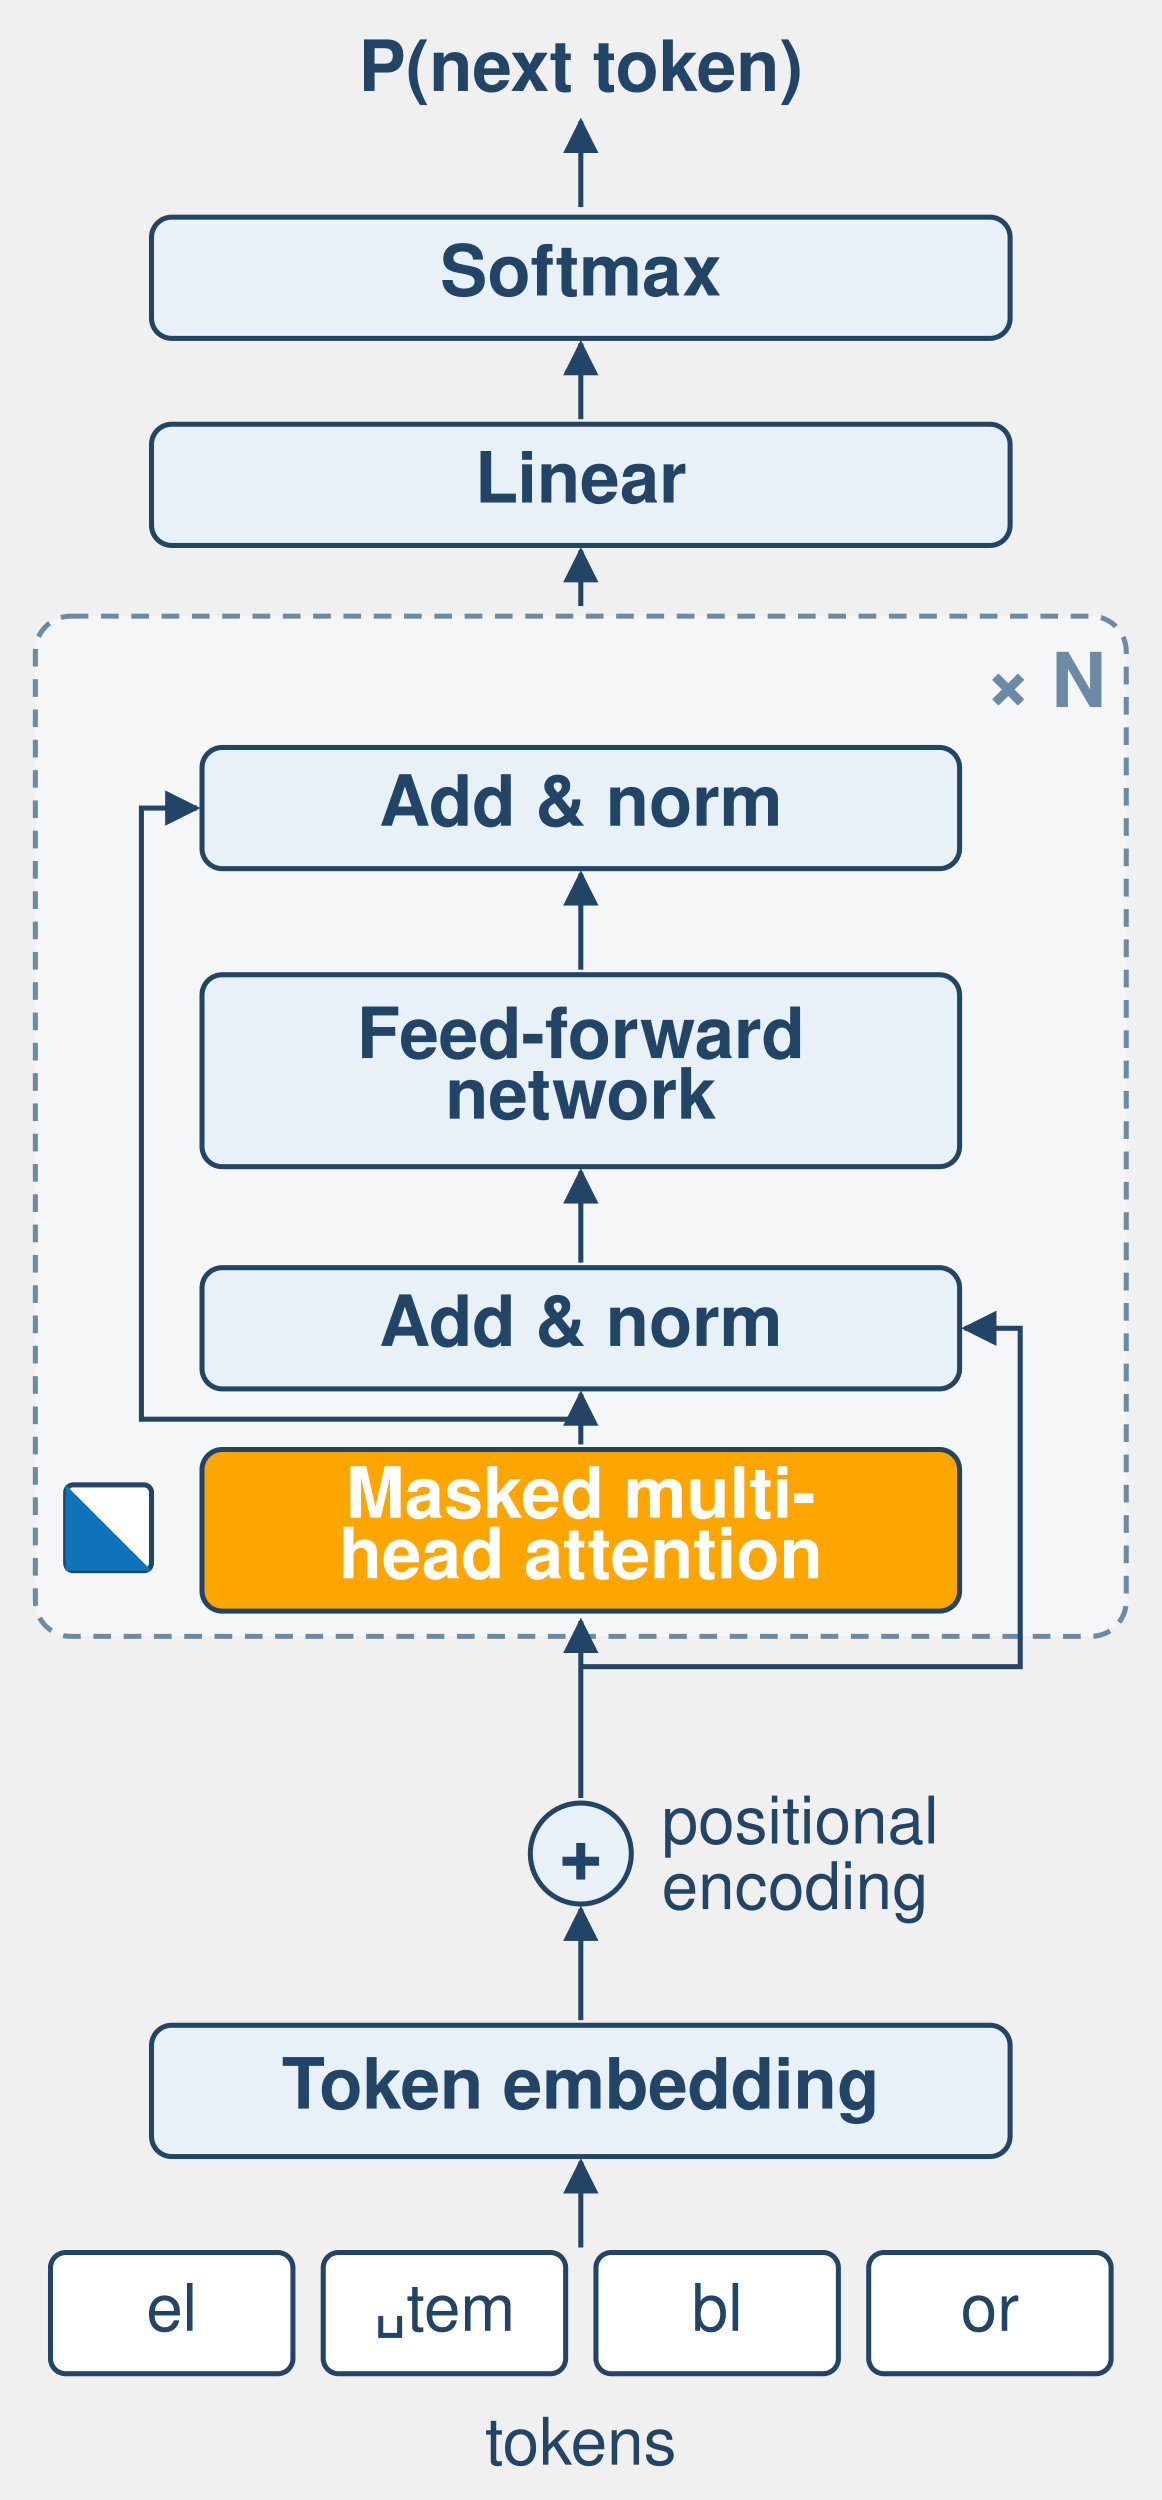
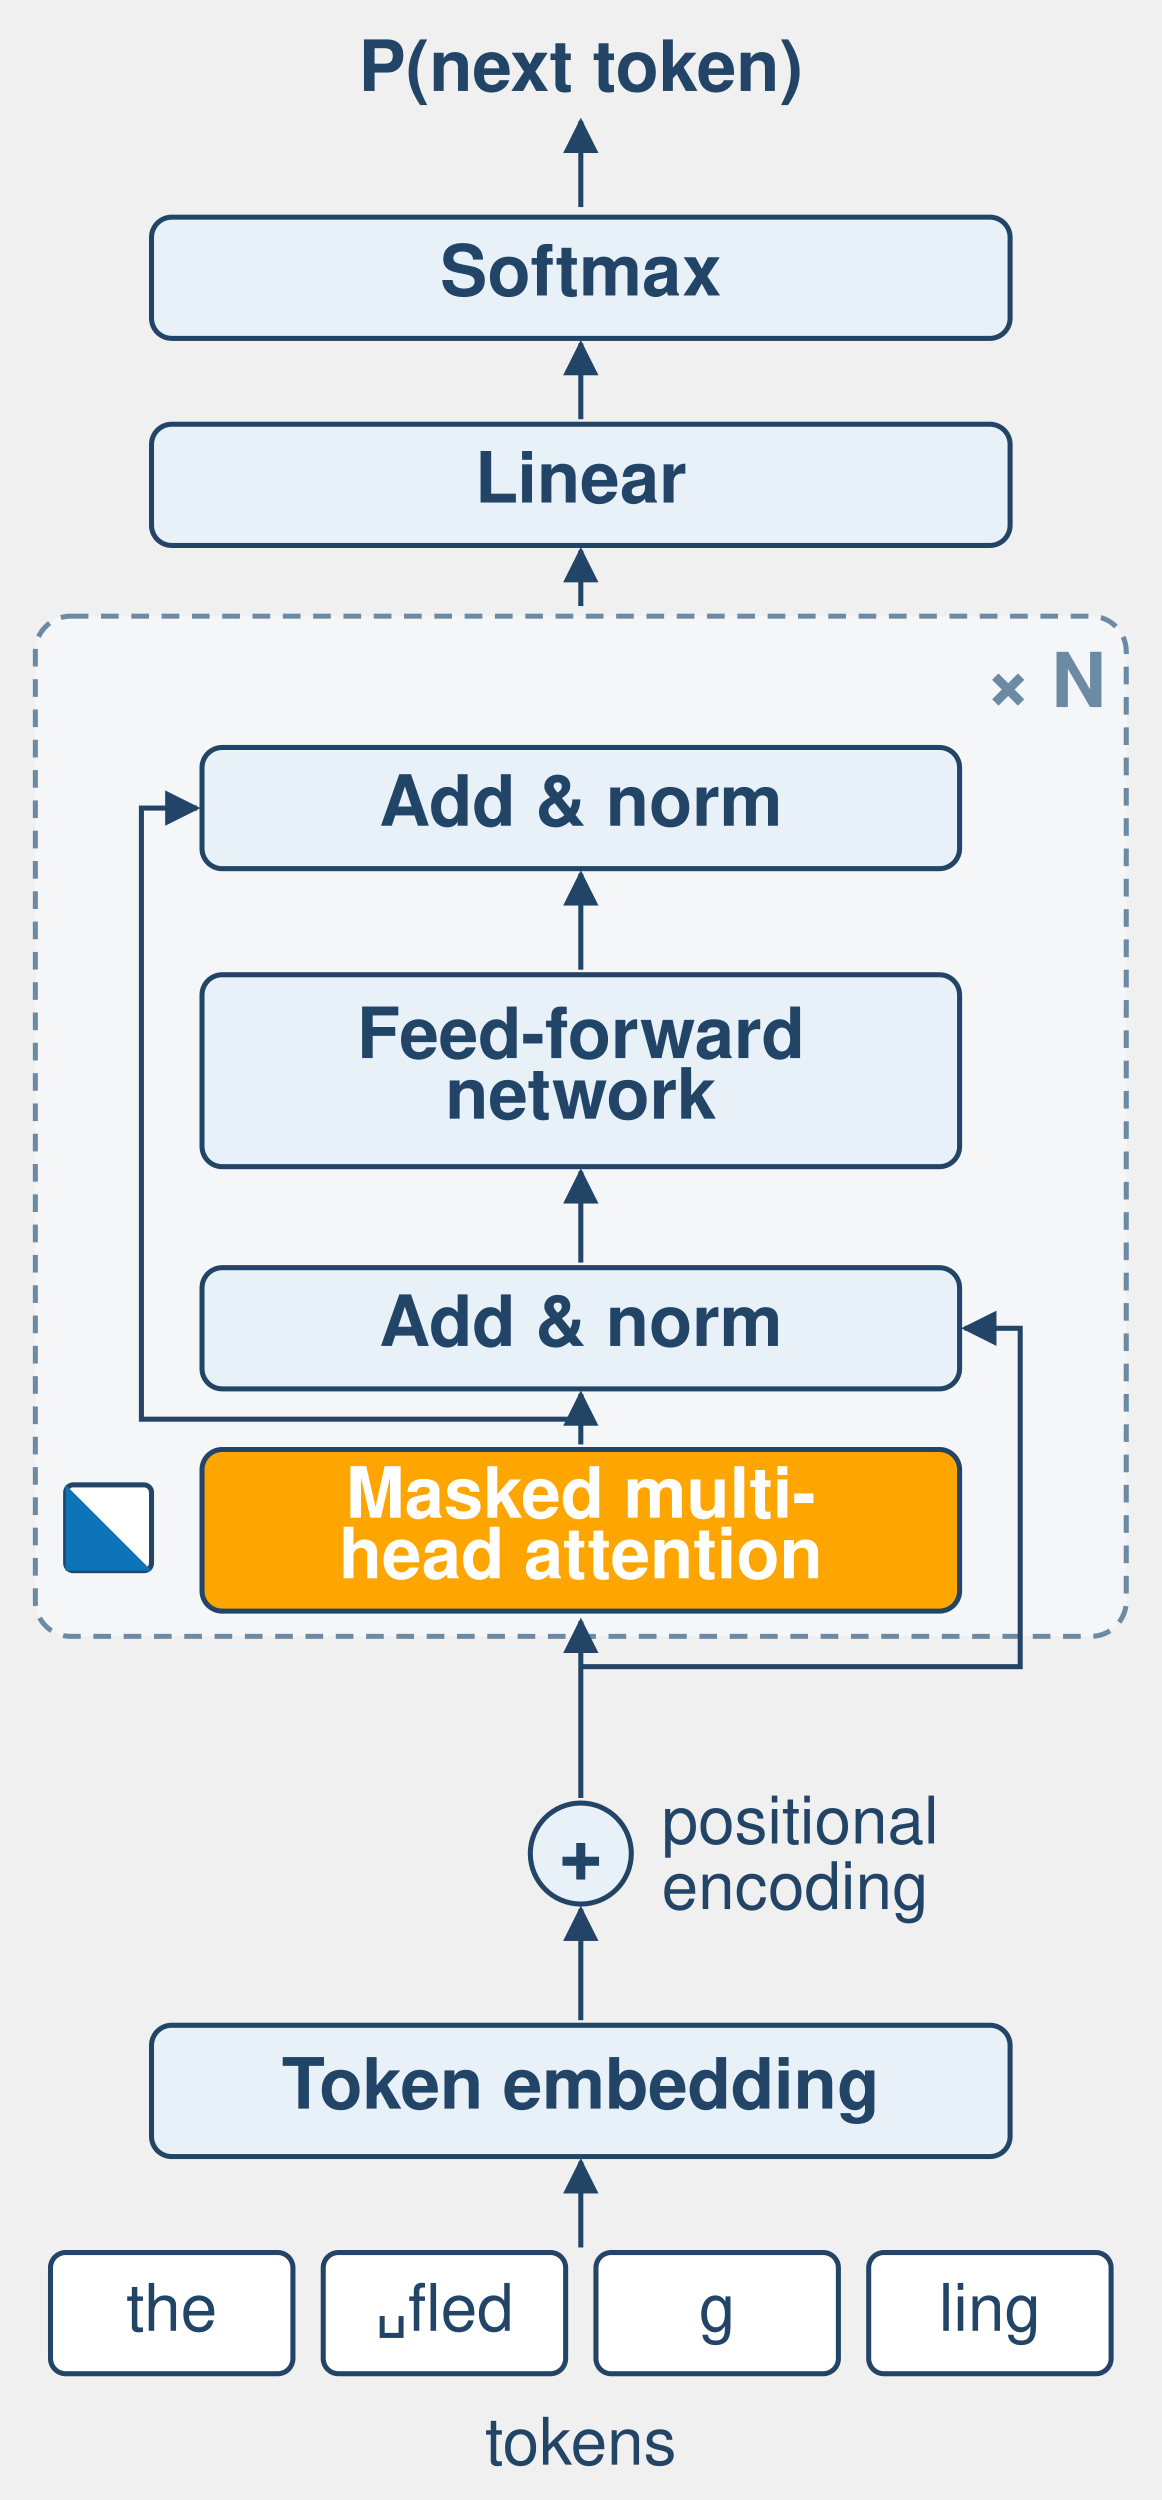
<svg xmlns="http://www.w3.org/2000/svg" viewBox="0 0 460 990" width="460" height="990">
  <defs>
    <style type="text/css">
 text { font-family:Segoe UI, Helvetica, Arial, sans-serif; fill:#224466; }
 .t { font-size:26px; font-weight:600; text-anchor:middle; }
 .s { font-size:22px; text-anchor:middle; }
 .b { font-size:30px; font-weight:700; text-anchor:middle; }
 .w { fill:#ffffff; }
 .l { text-anchor:start; }
 .m { font-family:Consolas, Menlo, monospace; }
</style>
    <marker id="ar" viewBox="0 0 10 10" refX="9" refY="5" markerWidth="7" markerHeight="7" orient="auto-start-reverse">
      <path d="M0,0 L10,5 L0,10 z" fill="#224466" />
    </marker>
    <marker id="ao" viewBox="0 0 10 10" refX="9" refY="5" markerWidth="7" markerHeight="7" orient="auto-start-reverse">
      <path d="M0,0 L10,5 L0,10 z" fill="#ffa500" />
    </marker>
  </defs>
  <style>.mt { font-size:28px; font-weight:600; text-anchor:middle; } .ms { font-size:26px; text-anchor:middle; }</style>
  <text x="230" y="36" class="mt">P(next token)</text>
  <line x1="230" y1="82" x2="230" y2="48" stroke="#224466" stroke-width="2" marker-end="url(#ar)" />
  <rect x="60.0" y="86" width="340" height="48" rx="8" fill="#e8f0f8" stroke="#224466" stroke-width="2" />
  <text x="230.0" y="117.0" class="mt">Softmax</text>
  <line x1="230" y1="166" x2="230" y2="136" stroke="#224466" stroke-width="2" marker-end="url(#ar)" />
  <rect x="60.0" y="168" width="340" height="48" rx="8" fill="#e8f0f8" stroke="#224466" stroke-width="2" />
  <text x="230.0" y="199.0" class="mt">Linear</text>
  <line x1="230" y1="240" x2="230" y2="218" stroke="#224466" stroke-width="2" marker-end="url(#ar)" />
  <rect x="14" y="244" width="432" height="404" rx="14" fill="#f4f6f8" stroke="#6c8aa3" stroke-width="2" stroke-dasharray="7 5" />
  <text x="438" y="280" class="b" style="fill:#6c8aa3;text-anchor:end">× N</text>
  <rect x="80.0" y="296" width="300" height="48" rx="8" fill="#e8f0f8" stroke="#224466" stroke-width="2" />
  <text x="230.0" y="327.0" class="mt">Add &amp; norm</text>
  <line x1="230" y1="384" x2="230" y2="346" stroke="#224466" stroke-width="2" marker-end="url(#ar)" />
  <rect x="80.0" y="386" width="300" height="76" rx="8" fill="#e8f0f8" stroke="#224466" stroke-width="2" />
  <text x="230.0" y="419.0" class="mt">Feed-forward</text>
  <text x="230.0" y="443.0" class="mt">network</text>
  <line x1="230" y1="500" x2="230" y2="464" stroke="#224466" stroke-width="2" marker-end="url(#ar)" />
  <rect x="80.0" y="502" width="300" height="48" rx="8" fill="#e8f0f8" stroke="#224466" stroke-width="2" />
  <text x="230.0" y="533.0" class="mt">Add &amp; norm</text>
  <line x1="230" y1="572" x2="230" y2="552" stroke="#224466" stroke-width="2" marker-end="url(#ar)" />
  <rect x="80.0" y="574" width="300" height="64" rx="8" fill="#ffa500" stroke="#224466" stroke-width="2" />
  <text x="230.0" y="601.0" class="mt" style="fill:#fff">Masked multi-</text>
  <text x="230.0" y="625.0" class="mt" style="fill:#fff">head attention</text>
  <path d="M230 660 L 404 660 L 404 526 L 382 526" fill="none" stroke="#224466" stroke-width="2" marker-end="url(#ar)" />
  <path d="M230 562 L 56 562 L 56 320 L 78 320" fill="none" stroke="#224466" stroke-width="2" marker-end="url(#ar)" />
  <rect x="26" y="588" width="34" height="34" rx="3" fill="#ffffff" stroke="#224466" stroke-width="2" />
  <path d="M26 588 L60 622 L26 622 z" fill="#0e73b8" />
  <line x1="230" y1="712" x2="230" y2="642" stroke="#224466" stroke-width="2" marker-end="url(#ar)" />
  <circle cx="230" cy="734" r="20" fill="#e8f0f8" stroke="#224466" stroke-width="2" />
  <text x="230" y="744" class="b">+</text>
  <text x="262" y="730" class="ms" style="text-anchor:start">positional</text>
  <text x="262" y="756" class="ms" style="text-anchor:start">encoding</text>
  <line x1="230" y1="800" x2="230" y2="756" stroke="#224466" stroke-width="2" marker-end="url(#ar)" />
  <rect x="60.0" y="802" width="340" height="52" rx="8" fill="#e8f0f8" stroke="#224466" stroke-width="2" />
  <text x="230.0" y="835.0" class="mt">Token embedding</text>
  <line x1="230" y1="890" x2="230" y2="856" stroke="#224466" stroke-width="2" marker-end="url(#ar)" />
  <rect x="20" y="892" width="96" height="48" rx="6" fill="#ffffff" stroke="#224466" stroke-width="2" />
-   <text x="68.0" y="923.0" class="ms">el</text>
+   <text x="68.0" y="923.0" class="ms">the</text>
  <rect x="128" y="892" width="96" height="48" rx="6" fill="#ffffff" stroke="#224466" stroke-width="2" />
-   <text x="176.0" y="923.0" class="ms">␣tem</text>
+   <text x="176.0" y="923.0" class="ms">␣fled</text>
  <rect x="236" y="892" width="96" height="48" rx="6" fill="#ffffff" stroke="#224466" stroke-width="2" />
-   <text x="284.0" y="923.0" class="ms">bl</text>
+   <text x="284.0" y="923.0" class="ms">g</text>
  <rect x="344" y="892" width="96" height="48" rx="6" fill="#ffffff" stroke="#224466" stroke-width="2" />
-   <text x="392.0" y="923.0" class="ms">or</text>
+   <text x="392.0" y="923.0" class="ms">ling</text>
  <text x="230" y="976" class="ms">tokens</text>
</svg>
